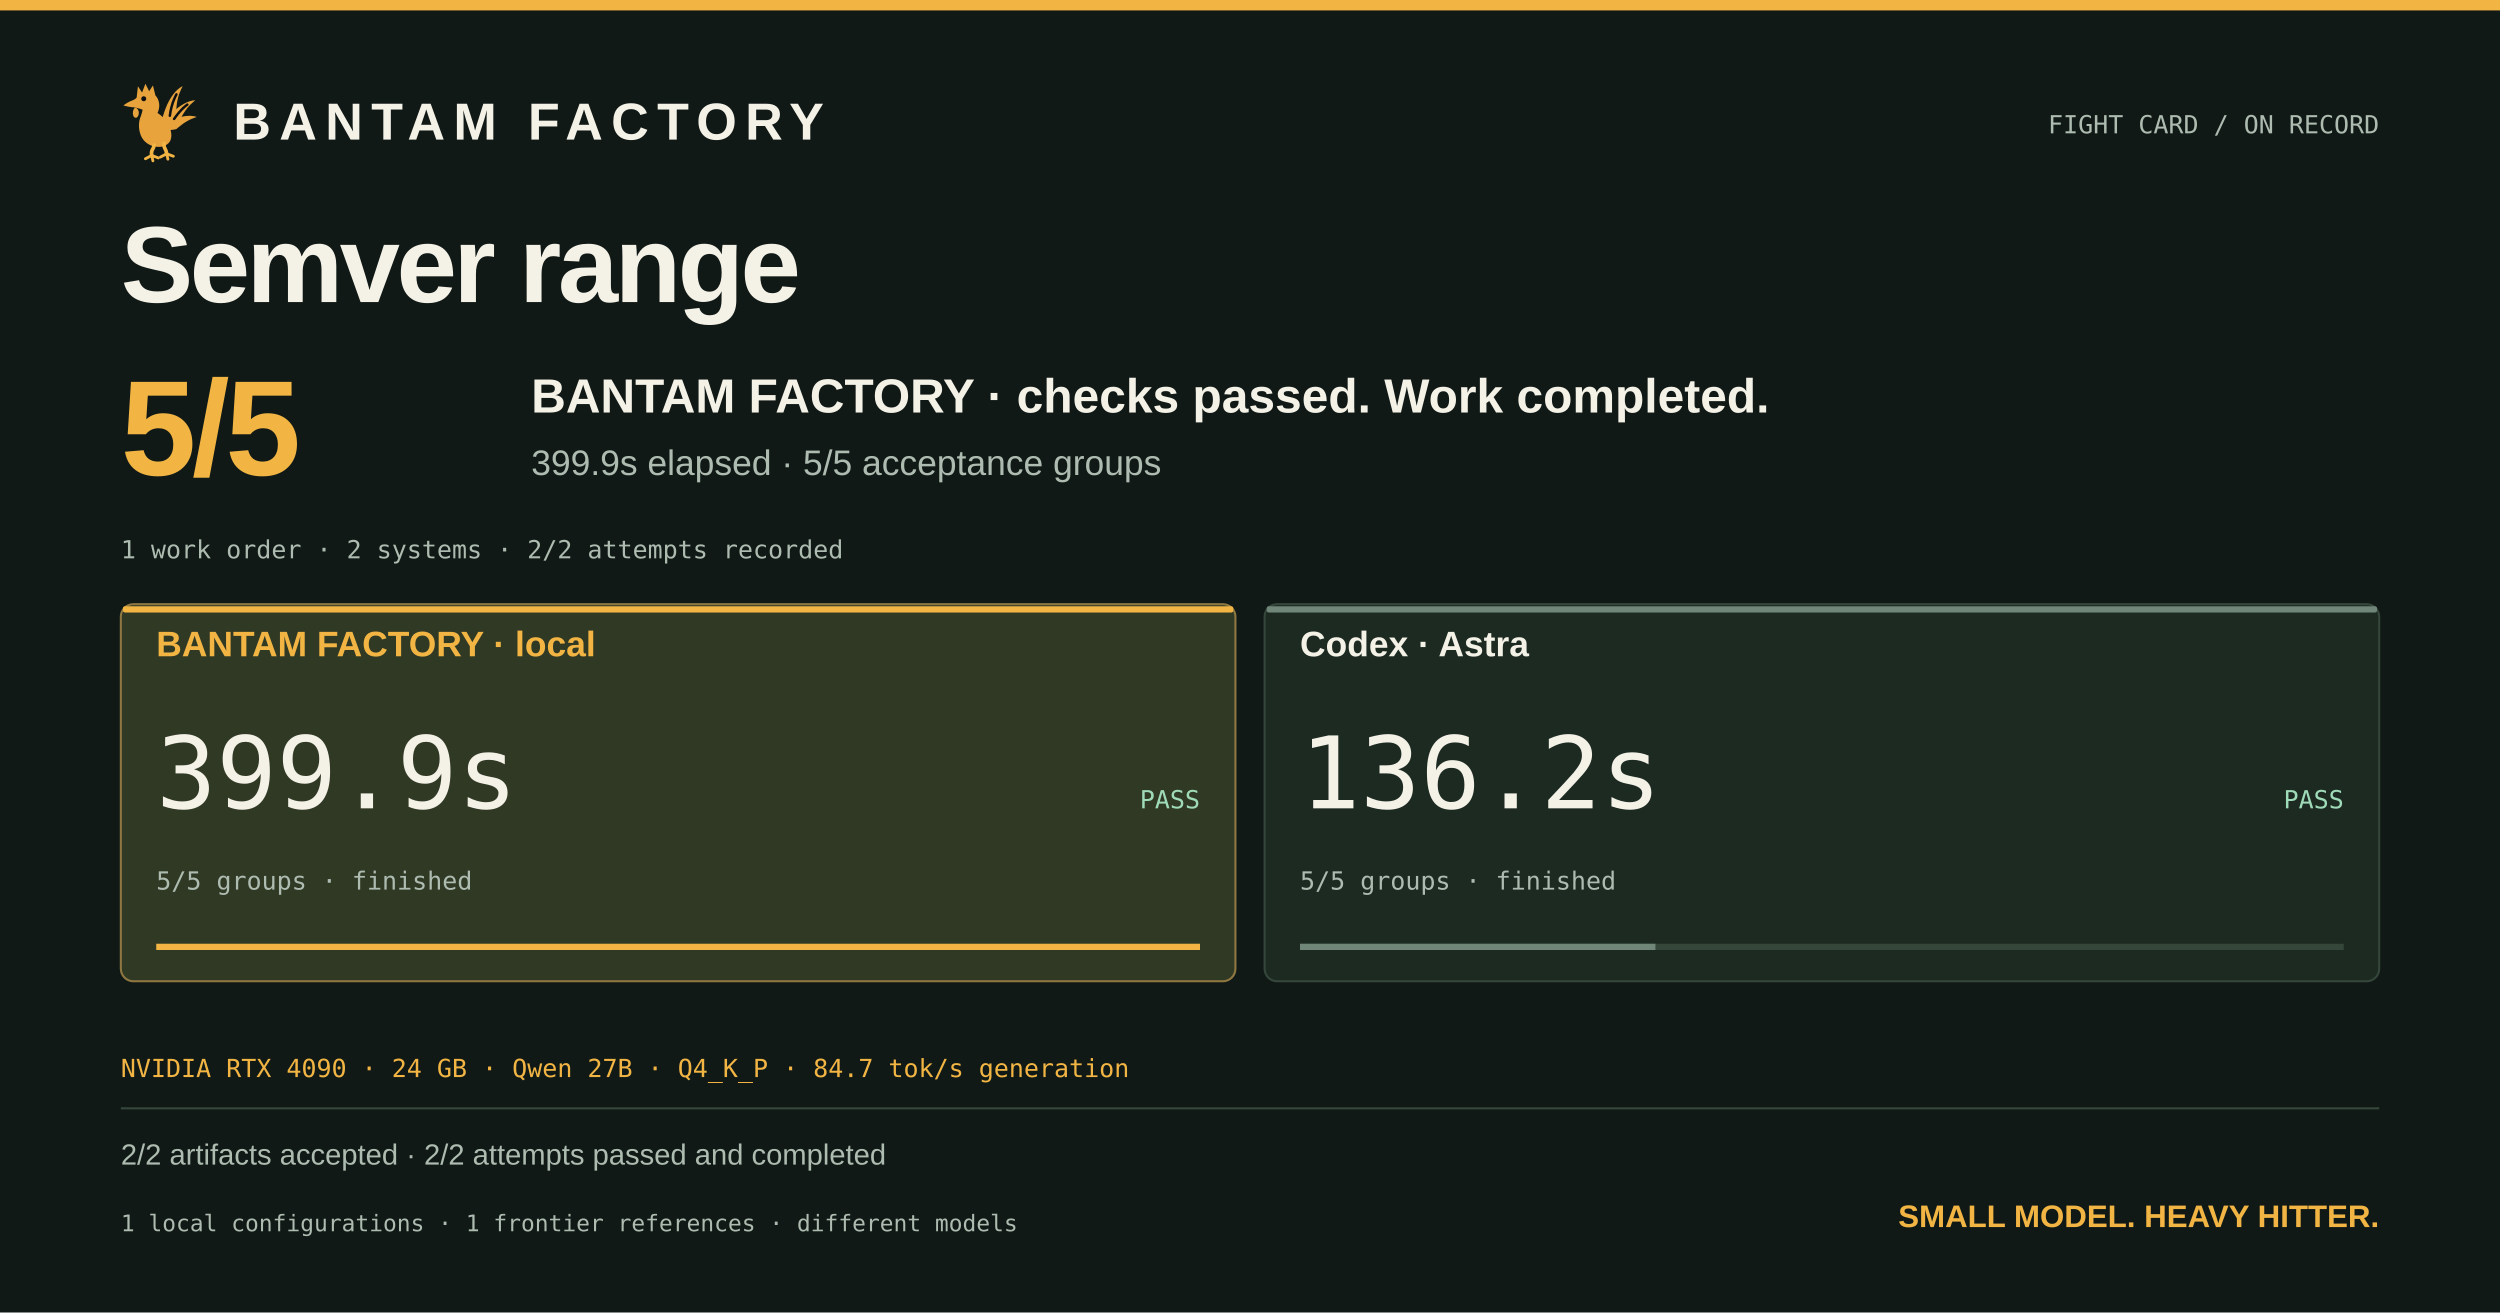
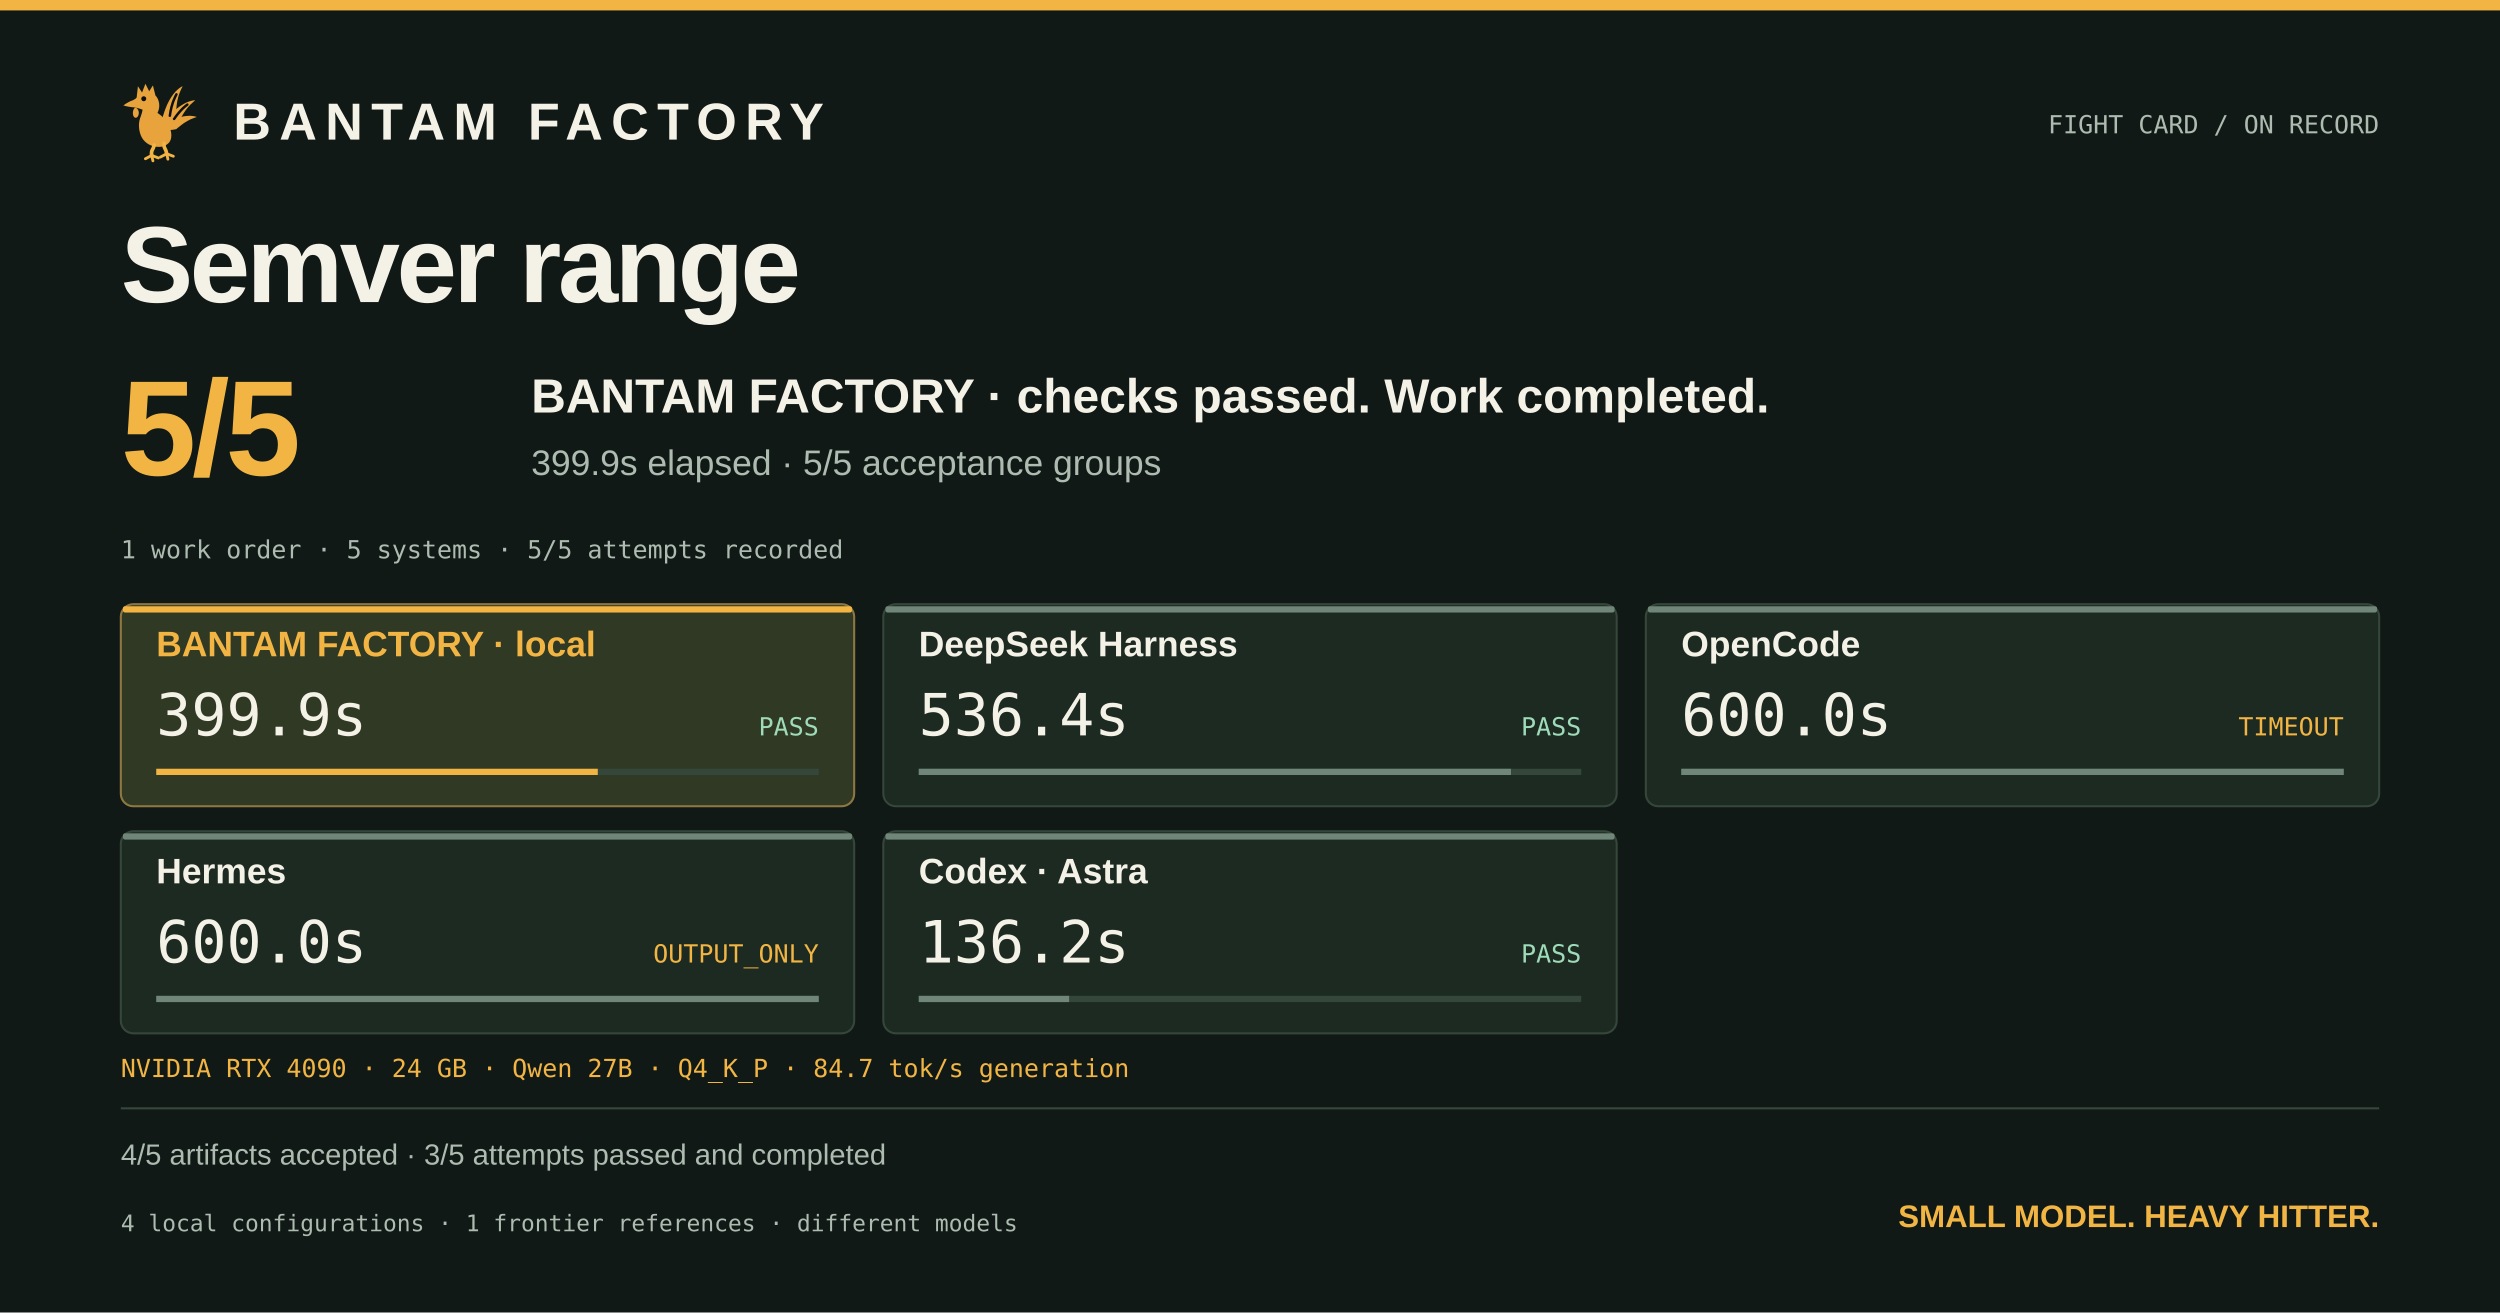
<svg xmlns="http://www.w3.org/2000/svg" width="1200" height="630" viewBox="0 0 1200 630" role="img" aria-label="Semver range · BANTAM FACTORY recorded comparison">
  <g font-family="Arial,Helvetica,sans-serif">
    <rect width="1200" height="630" fill="#101916" />
    <rect width="1200" height="5" fill="#f2b544" />
    <svg x="58" y="35" width="40" height="48" viewBox="0 0 100 100" color="#f2b544">
      <g fill="#e8a33d">
        <path d="M61.0 56.4L61.7 55.3L62.4 54.1L63.1 53.0L63.7 51.8L64.3 50.7L64.9 49.5L65.5 48.4L66.1 47.3L66.5 46.1L66.5 45.0L66.4 43.8L66.4 42.6L66.4 41.4L66.4 40.2L66.4 39.1L66.4 37.9L66.5 36.7L66.5 35.6L66.5 34.4L66.6 33.3L66.7 32.1L66.8 31.0L66.9 29.8L67.0 28.7L67.2 27.5L67.3 26.4L67.5 25.2L67.7 24.1L67.9 22.9L68.2 21.8L68.5 20.7L68.7 19.5L69.1 18.4L69.4 17.3L69.8 16.1L70.1 15.0L70.6 13.9L71.0 12.8L71.5 11.7L72.0 10.5L72.5 9.4L73.0 8.3L73.6 7.2L74.1 5.9L74.1 5.9L72.9 6.5L71.8 7.2L70.7 7.9L69.7 8.7L68.7 9.5L67.7 10.4L66.8 11.3L65.8 12.2L65.0 13.2L64.1 14.2L63.3 15.2L62.4 16.3L61.7 17.4L60.9 18.5L60.2 19.6L59.5 20.7L58.8 21.9L58.1 23.0L57.5 24.2L56.9 25.4L56.3 26.6L55.7 27.8L55.2 29.0L54.7 30.2L54.2 31.5L53.7 32.7L53.2 33.9L52.8 35.2L52.3 36.4L51.9 37.7L51.5 38.9L51.1 40.2L50.7 41.4L50.4 42.7L50.0 43.9L50.1 45.2L50.4 46.5L50.6 47.8L51.0 49.1L51.3 50.4L51.7 51.7L52.1 53.0L52.6 54.3L53.0 55.6Z" />
        <path d="M60.1 57.9L61.1 57.3L62.1 56.7L63.1 56.0L64.0 55.4L64.9 54.7L65.9 54.1L66.8 53.4L67.6 52.8L68.4 52.0L68.8 51.1L69.2 50.1L69.7 49.2L70.1 48.3L70.5 47.4L71.0 46.4L71.4 45.5L71.9 44.6L72.4 43.7L72.8 42.8L73.3 41.9L73.8 41.1L74.3 40.2L74.8 39.3L75.4 38.5L75.9 37.6L76.5 36.8L77.0 35.9L77.6 35.1L78.2 34.3L78.8 33.5L79.4 32.6L80.1 31.9L80.7 31.1L81.4 30.3L82.1 29.5L82.8 28.8L83.5 28.0L84.3 27.3L85.1 26.6L85.8 25.9L86.7 25.1L87.5 24.4L88.3 23.7L89.2 22.9L89.2 22.9L88.0 22.9L86.9 23.0L85.8 23.2L84.7 23.5L83.6 23.8L82.5 24.1L81.4 24.5L80.3 24.9L79.3 25.3L78.2 25.8L77.2 26.3L76.2 26.8L75.1 27.4L74.1 28.0L73.2 28.6L72.2 29.2L71.2 29.8L70.3 30.5L69.3 31.2L68.4 31.9L67.5 32.6L66.6 33.3L65.7 34.1L64.8 34.8L64.0 35.6L63.1 36.4L62.3 37.2L61.4 38.0L60.6 38.8L59.8 39.6L59.0 40.4L58.2 41.2L57.4 42.1L56.7 42.9L55.9 43.7L55.5 44.8L55.2 45.9L55.0 47.1L54.7 48.2L54.5 49.4L54.3 50.5L54.2 51.7L54.1 52.9L53.9 54.1Z" />
        <path d="M58.6 58.5L59.5 58.5L60.5 58.4L61.4 58.3L62.3 58.2L63.2 58.1L64.1 57.9L65.0 57.8L65.8 57.6L66.6 57.4L67.2 56.9L67.9 56.3L68.5 55.8L69.1 55.3L69.7 54.8L70.4 54.3L71.0 53.8L71.6 53.3L72.3 52.8L72.9 52.3L73.5 51.8L74.2 51.4L74.8 50.9L75.5 50.4L76.1 50.0L76.8 49.5L77.5 49.1L78.2 48.7L78.9 48.3L79.5 47.9L80.2 47.5L81.0 47.1L81.7 46.7L82.4 46.3L83.1 46.0L83.9 45.6L84.6 45.3L85.4 45.0L86.2 44.7L86.9 44.4L87.7 44.1L88.5 43.8L89.3 43.5L90.2 43.2L91.0 42.9L91.0 42.9L90.2 42.5L89.3 42.3L88.4 42.1L87.6 41.9L86.7 41.8L85.8 41.7L84.9 41.6L84.0 41.5L83.1 41.5L82.2 41.5L81.3 41.5L80.4 41.6L79.5 41.6L78.6 41.7L77.7 41.8L76.8 41.9L75.9 42.1L75.0 42.2L74.1 42.4L73.2 42.6L72.3 42.8L71.4 43.0L70.5 43.2L69.6 43.5L68.8 43.7L67.9 44.0L67.0 44.2L66.2 44.5L65.3 44.8L64.5 45.1L63.6 45.4L62.8 45.7L61.9 46.0L61.1 46.3L60.3 46.7L59.6 47.3L59.0 48.0L58.5 48.7L57.9 49.5L57.4 50.2L56.9 51.0L56.4 51.8L55.9 52.6L55.4 53.5Z" />
        <path d="M58.8 41.4L59.0 40.2L59.2 39.0L59.4 37.7L59.6 36.5L59.8 35.3L60.1 34.1L60.4 32.9L60.6 31.7L60.9 30.6L61.3 29.4L61.6 28.2L62.0 27.0L62.3 25.9L62.7 24.7L63.2 23.5L63.6 22.4L64.1 21.3L64.6 20.1L65.1 19.0L65.6 17.9L66.2 16.8L66.7 15.7" stroke="#0d0f12" stroke-width="3.0" fill="none" stroke-linecap="round" />
        <path d="M63.9 45.2L64.6 44.4L65.2 43.5L65.8 42.6L66.4 41.8L67.1 40.9L67.7 40.1L68.4 39.2L69.1 38.4L69.8 37.6L70.4 36.8L71.2 36.0L71.9 35.2L72.6 34.4L73.4 33.6L74.1 32.9L74.9 32.1L75.7 31.4L76.5 30.7L77.3 30.0L78.1 29.3L79.0 28.7L79.8 28.0" stroke="#0d0f12" stroke-width="3.0" fill="none" stroke-linecap="round" />
        <path d="M3 29C7 26 11 24 15 22.5C16.5 21.8 18 21 19 19.5L20.5 6L25.5 13.5L29.5 3L34 12L38.5 5L41.5 17C44 19.5 45.5 23 46 27C46.5 31 45.5 35 44 38C50 42 55 47 58 54C61.5 61.5 61.5 69 58 73.5C54 78 48 79.5 42 78.5C34 77.5 27 72.5 24 65C21 57.5 21 48.5 24 42C25 39 26 36 26 34C23 33 20 32 17 31.5C11 31 6 30 3 29Z" />
        <path d="M17.5 31.5C21 33 22.5 37 21 41C19.5 45 15.8 44.6 14.8 40.8C13.8 37 15 32.8 17.5 31.5Z" />
        <path d="M40 76.5C39 82.5 36 82 37 89" stroke="currentColor" stroke-width="4.4" stroke-linecap="round" fill="none" />
        <path d="M29.5 93L37 89L45 92M37 89L38.5 95.5" stroke="currentColor" stroke-width="3.4" stroke-linecap="round" stroke-linejoin="round" fill="none" />
        <path d="M52 74.5C51 80.5 54 80 55 87" stroke="currentColor" stroke-width="4.4" stroke-linecap="round" fill="none" />
        <path d="M47.5 91L55 87L63 90M55 87L56.5 93.5" stroke="currentColor" stroke-width="3.4" stroke-linecap="round" stroke-linejoin="round" fill="none" />
        <circle cx="27.5" cy="21" r="3" fill="#0d0f12" />
      </g>
    </svg>
    <text x="112" y="67" fill="#f4f1e7" font-size="25" font-weight="700" letter-spacing="4">BANTAM FACTORY</text>
    <text x="1142" y="64" text-anchor="end" fill="#adbbb0" font-family="monospace" font-size="12">FIGHT CARD / ON RECORD</text>
    <text x="58" y="145" fill="#f4f1e7" font-size="52" font-weight="700" letter-spacing="-1.6">Semver range</text>
    <text x="58" y="228" fill="#f2b544" font-size="65" font-weight="700" letter-spacing="-2">5/5</text>
    <text x="255" y="198" fill="#f4f1e7" font-size="23" font-weight="700">BANTAM FACTORY · checks passed. Work completed.</text>
    <text x="255" y="228" fill="#adbbb0" font-size="17">399.9s elapsed · 5/5 acceptance groups</text>
-     <text x="58" y="268" fill="#adbbb0" font-family="monospace" font-size="12">1 work order · 2 systems · 2/2 attempts recorded</text>
+     <text x="58" y="268" fill="#adbbb0" font-family="monospace" font-size="12">1 work order · 5 systems · 5/5 attempts recorded</text>
    <g>
-       <rect x="58" y="290" width="535" height="181" rx="6" fill="#303924" stroke="#8f7741" />
-       <rect x="59" y="291" width="533" height="3" rx="1" fill="#f2b544" />
+       <rect x="58" y="290" width="352" height="97" rx="6" fill="#303924" stroke="#8f7741" />
+       <rect x="59" y="291" width="350" height="3" rx="1" fill="#f2b544" />
      <text x="75" y="315" fill="#f2b544" font-size="17" font-weight="700">BANTAM FACTORY · local</text>
-       <text x="75" y="388" fill="#f4f1e7" font-family="monospace" font-size="48">399.9s</text>
-       <text x="576" y="388" text-anchor="end" fill="#9fdbb8" font-family="monospace" font-size="12">PASS</text>
-       <rect x="75" y="453" width="501" height="3" fill="#35463b" />
-       <rect x="75" y="453" width="501" height="3" fill="#f2b544" />
-       <text x="75" y="427" fill="#adbbb0" font-family="monospace" font-size="12">5/5 groups · finished</text>
+       <text x="75" y="353" fill="#f4f1e7" font-family="monospace" font-size="28">399.9s</text>
+       <text x="393" y="353" text-anchor="end" fill="#9fdbb8" font-family="monospace" font-size="12">PASS</text>
+       <rect x="75" y="369" width="318" height="3" fill="#35463b" />
+       <rect x="75" y="369" width="211.933" height="3" fill="#f2b544" />
    </g>
    <g>
-       <rect x="607" y="290" width="535" height="181" rx="6" fill="#1c2a22" stroke="#35463b" />
-       <rect x="608" y="291" width="533" height="3" rx="1" fill="#708678" />
-       <text x="624" y="315" fill="#f4f1e7" font-size="17" font-weight="700">Codex · Astra</text>
-       <text x="624" y="388" fill="#f4f1e7" font-family="monospace" font-size="48">136.2s</text>
-       <text x="1125" y="388" text-anchor="end" fill="#9fdbb8" font-family="monospace" font-size="12">PASS</text>
-       <rect x="624" y="453" width="501" height="3" fill="#35463b" />
-       <rect x="624" y="453" width="170.598" height="3" fill="#708678" />
-       <text x="624" y="427" fill="#adbbb0" font-family="monospace" font-size="12">5/5 groups · finished</text>
+       <rect x="424" y="290" width="352" height="97" rx="6" fill="#1c2a22" stroke="#35463b" />
+       <rect x="425" y="291" width="350" height="3" rx="1" fill="#708678" />
+       <text x="441" y="315" fill="#f4f1e7" font-size="17" font-weight="700">DeepSeek Harness</text>
+       <text x="441" y="353" fill="#f4f1e7" font-family="monospace" font-size="28">536.4s</text>
+       <text x="759" y="353" text-anchor="end" fill="#9fdbb8" font-family="monospace" font-size="12">PASS</text>
+       <rect x="441" y="369" width="318" height="3" fill="#35463b" />
+       <rect x="441" y="369" width="284.275" height="3" fill="#708678" />
+     </g>
+     <g>
+       <rect x="790" y="290" width="352" height="97" rx="6" fill="#1c2a22" stroke="#35463b" />
+       <rect x="791" y="291" width="350" height="3" rx="1" fill="#708678" />
+       <text x="807" y="315" fill="#f4f1e7" font-size="17" font-weight="700">OpenCode</text>
+       <text x="807" y="353" fill="#f4f1e7" font-family="monospace" font-size="28">600.0s</text>
+       <text x="1125" y="353" text-anchor="end" fill="#f2b544" font-family="monospace" font-size="12">TIMEOUT</text>
+       <rect x="807" y="369" width="318" height="3" fill="#35463b" />
+       <rect x="807" y="369" width="318" height="3" fill="#708678" />
+     </g>
+     <g>
+       <rect x="58" y="399" width="352" height="97" rx="6" fill="#1c2a22" stroke="#35463b" />
+       <rect x="59" y="400" width="350" height="3" rx="1" fill="#708678" />
+       <text x="75" y="424" fill="#f4f1e7" font-size="17" font-weight="700">Hermes</text>
+       <text x="75" y="462" fill="#f4f1e7" font-family="monospace" font-size="28">600.0s</text>
+       <text x="393" y="462" text-anchor="end" fill="#f2b544" font-family="monospace" font-size="12">OUTPUT_ONLY</text>
+       <rect x="75" y="478" width="318" height="3" fill="#35463b" />
+       <rect x="75" y="478" width="317.999" height="3" fill="#708678" />
+     </g>
+     <g>
+       <rect x="424" y="399" width="352" height="97" rx="6" fill="#1c2a22" stroke="#35463b" />
+       <rect x="425" y="400" width="350" height="3" rx="1" fill="#708678" />
+       <text x="441" y="424" fill="#f4f1e7" font-size="17" font-weight="700">Codex · Astra</text>
+       <text x="441" y="462" fill="#f4f1e7" font-family="monospace" font-size="28">136.2s</text>
+       <text x="759" y="462" text-anchor="end" fill="#9fdbb8" font-family="monospace" font-size="12">PASS</text>
+       <rect x="441" y="478" width="318" height="3" fill="#35463b" />
+       <rect x="441" y="478" width="72.166" height="3" fill="#708678" />
    </g>
    <text x="58" y="517" fill="#f2b544" font-family="monospace" font-size="12">NVIDIA RTX 4090 · 24 GB · Qwen 27B · Q4_K_P · 84.7 tok/s generation</text>
    <line x1="58" y1="532" x2="1142" y2="532" stroke="#35463b" />
-     <text x="58" y="559" fill="#adbbb0" font-size="14">2/2 artifacts accepted · 2/2 attempts passed and completed</text>
-     <text x="58" y="591" fill="#adbbb0" font-family="monospace" font-size="11">1 local configurations · 1 frontier references · different models</text>
+     <text x="58" y="559" fill="#adbbb0" font-size="14">4/5 artifacts accepted · 3/5 attempts passed and completed</text>
+     <text x="58" y="591" fill="#adbbb0" font-family="monospace" font-size="11">4 local configurations · 1 frontier references · different models</text>
    <text x="1142" y="589" text-anchor="end" fill="#f2b544" font-size="15" font-weight="700">SMALL MODEL. HEAVY HITTER.</text>
  </g>
</svg>
